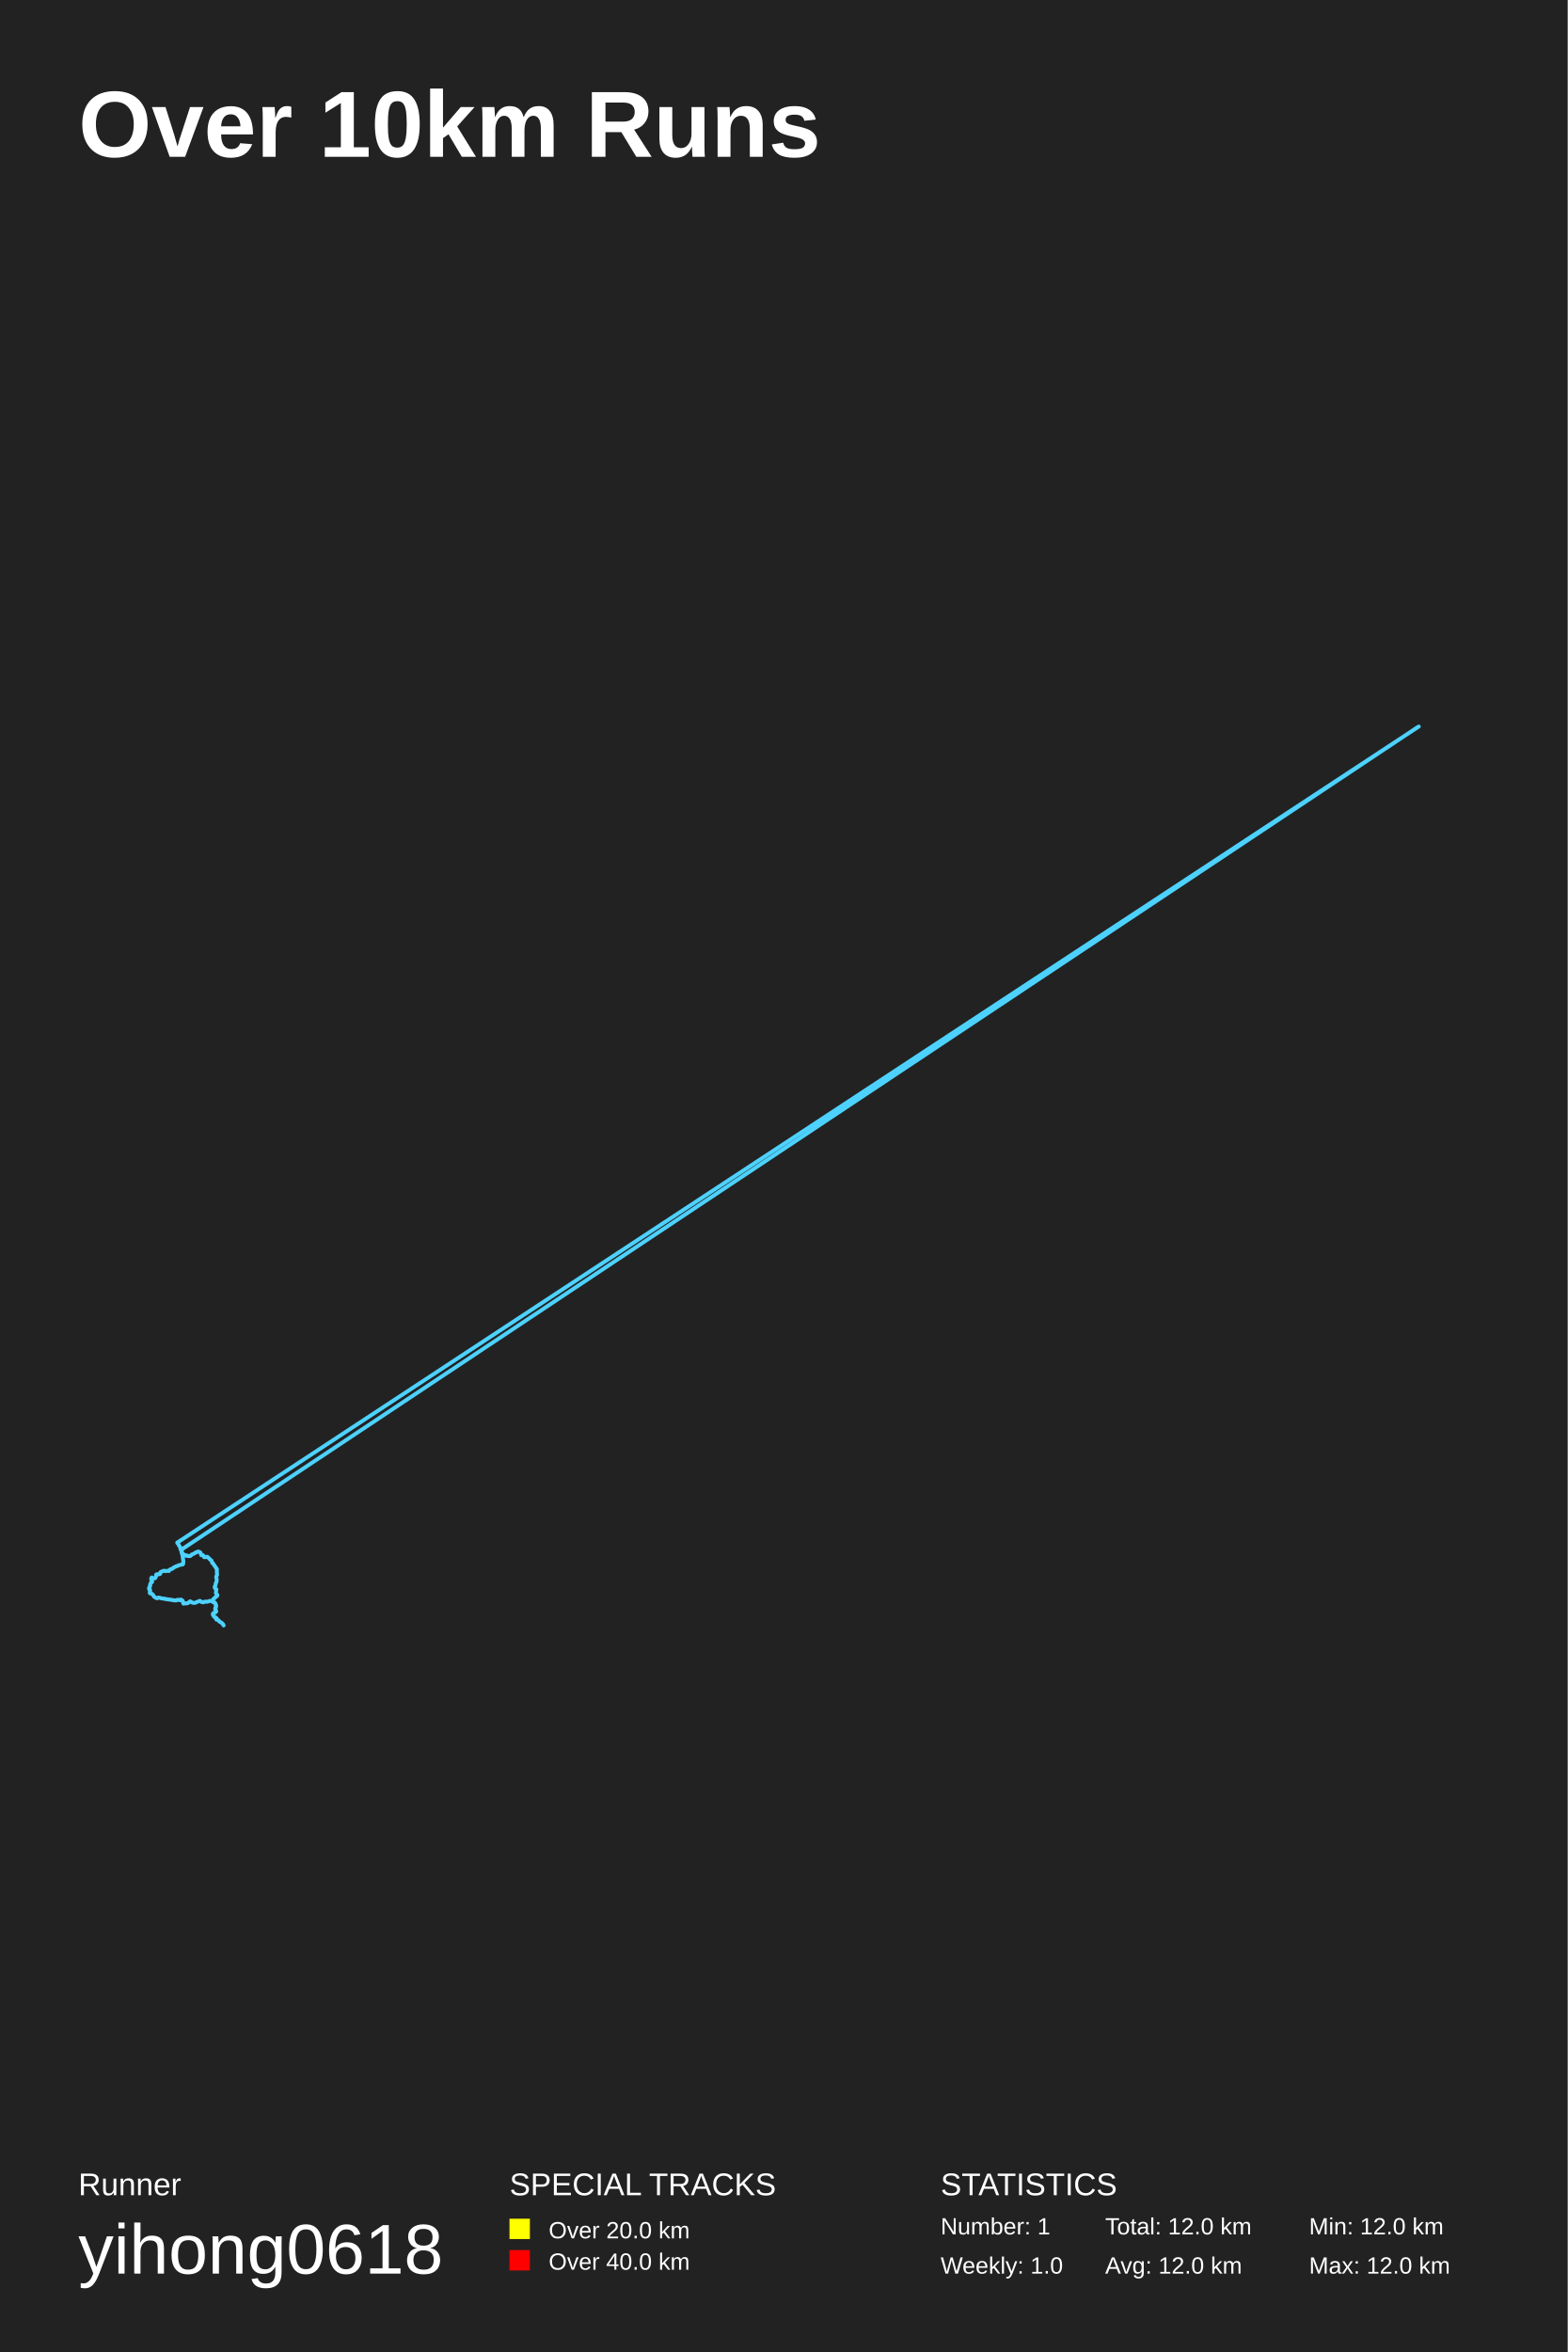
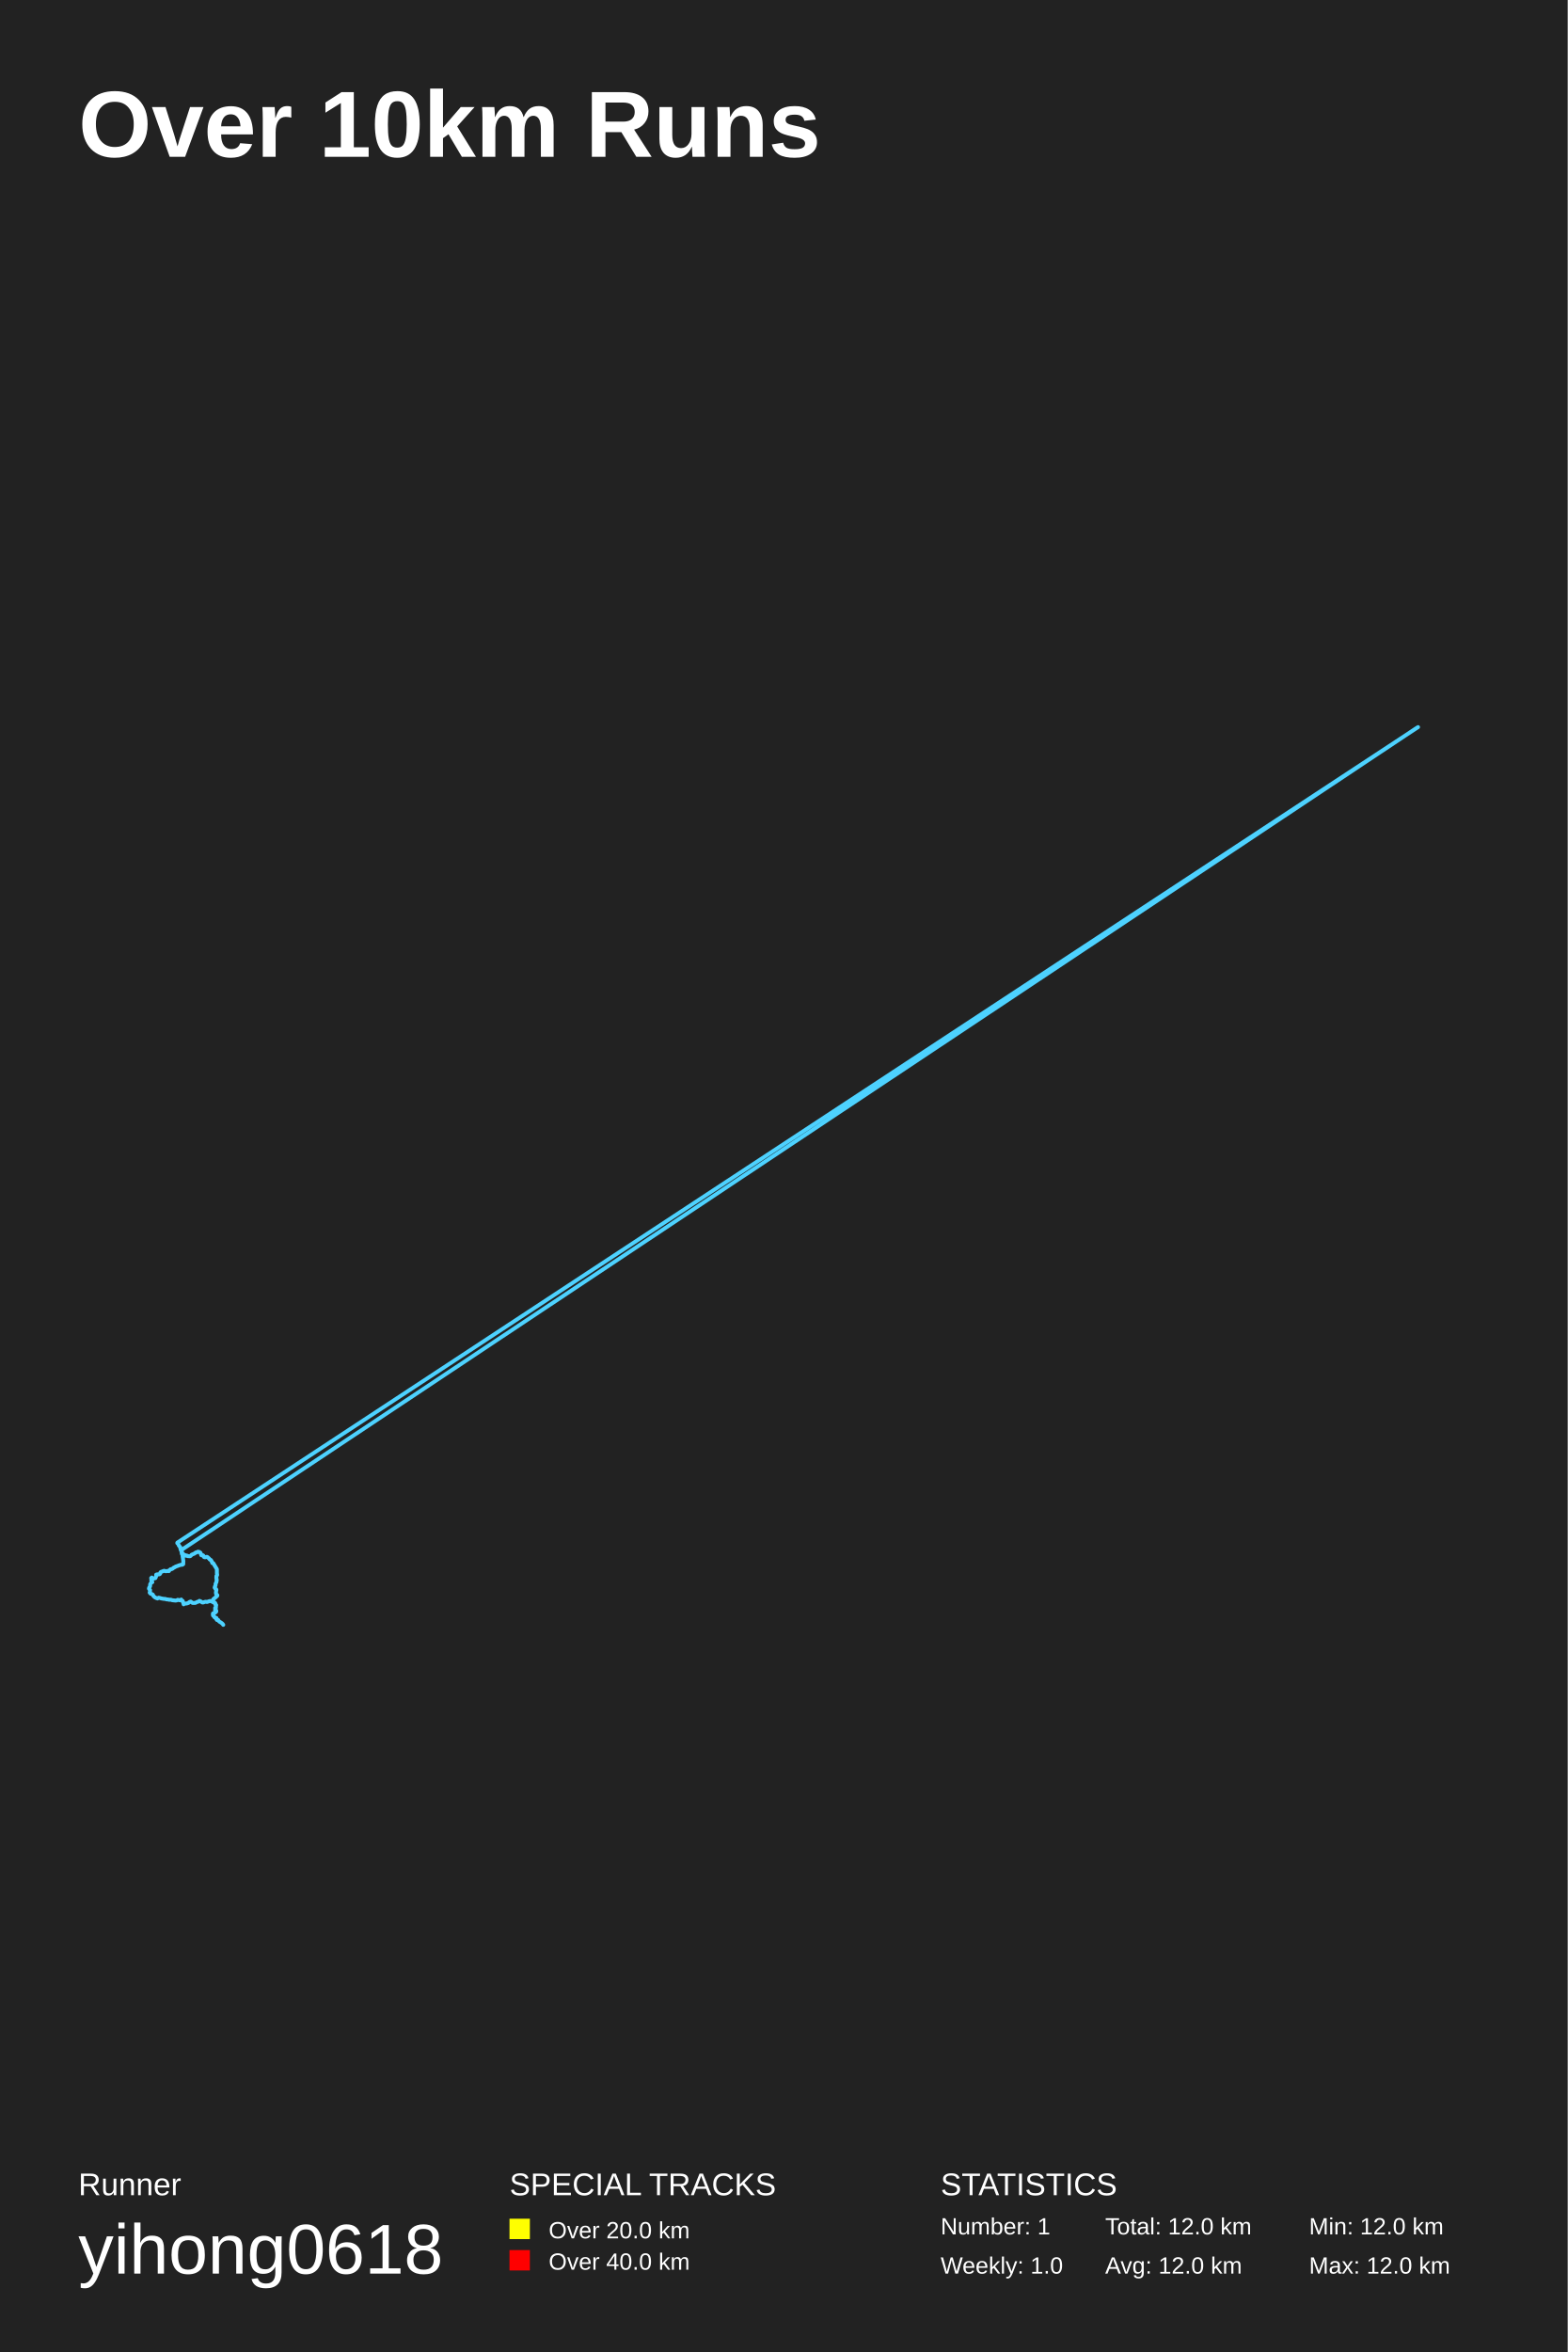
<svg xmlns="http://www.w3.org/2000/svg" baseProfile="full" height="300mm" version="1.1" viewBox="0,0,200,300" width="200mm">
  <defs />
  <rect fill="#222222" height="300" width="200" x="0" y="0" />
  <text fill="#FFFFFF" style="font-size:12px; font-family:Arial; font-weight:bold;" x="10" y="20">Over 10km Runs</text>
  <text fill="#FFFFFF" style="font-size:4px; font-family:Arial" x="10" y="280">Runner</text>
  <text fill="#FFFFFF" style="font-size:9px; font-family:Arial" x="10" y="290">yihong0618</text>
  <text fill="#FFFFFF" style="font-size:4px; font-family:Arial" x="65" y="280">SPECIAL TRACKS</text>
  <rect fill="yellow" height="2.6" width="2.6" x="65" y="283" />
  <text fill="#FFFFFF" style="font-size:3px; font-family:Arial" x="70" y="285.5">Over 20.0 km</text>
  <rect fill="red" height="2.6" width="2.6" x="65" y="287" />
  <text fill="#FFFFFF" style="font-size:3px; font-family:Arial" x="70" y="289.5">Over 40.0 km</text>
  <text fill="#FFFFFF" style="font-size:4px; font-family:Arial" x="120" y="280">STATISTICS</text>
  <text fill="#FFFFFF" style="font-size:3px; font-family:Arial" x="120" y="285">Number: 1</text>
  <text fill="#FFFFFF" style="font-size:3px; font-family:Arial" x="120" y="290">Weekly: 1.0</text>
  <text fill="#FFFFFF" style="font-size:3px; font-family:Arial" x="141" y="285">Total: 12.0 km</text>
  <text fill="#FFFFFF" style="font-size:3px; font-family:Arial" x="141" y="290">Avg: 12.0 km</text>
  <text fill="#FFFFFF" style="font-size:3px; font-family:Arial" x="167" y="285">Min: 12.0 km</text>
  <text fill="#FFFFFF" style="font-size:3px; font-family:Arial" x="167" y="290">Max: 12.0 km</text>
-   <polyline fill="none" opacity="1" points="27.599,206.572 27.623,206.413 27.547,206.356 27.452,206.329 27.352,206.255 27.3,206.155 27.214,206.076 27.157,205.945 27.162,205.829 27.3,205.702 27.419,205.687 27.542,205.571 27.557,205.444 27.476,205.381 27.462,205.249 27.452,205.134 27.528,205.012 27.538,204.886 27.58,204.765 27.495,204.665 27.49,204.533 27.4,204.428 27.291,204.354 27.229,204.354 27.229,204.359 27.243,204.359 27.214,204.365 27.224,204.365 27.224,204.365 27.21,204.37 27.214,204.375 27.214,204.365 27.157,204.317 27.134,204.185 27.157,204.096 27.186,204.001 27.253,203.933 27.333,203.869 27.381,203.811 27.485,203.732 27.58,203.664 27.685,203.574 27.728,203.495 27.713,203.411 27.618,203.348 27.566,203.248 27.533,203.116 27.566,203.032 27.576,202.948 27.58,202.816 27.609,202.716 27.49,202.653 27.476,202.6 27.395,202.516 27.4,202.352 27.471,202.273 27.504,202.163 27.509,202.036 27.542,201.91 27.604,201.804 27.628,201.673 27.652,201.583 27.637,201.473 27.623,201.367 27.604,201.283 27.59,201.193 27.59,201.067 27.671,200.935 27.699,200.819 27.685,200.704 27.661,200.593 27.671,200.467 27.661,200.324 27.675,200.15 27.656,200.119 27.157,199.392 27.081,199.366 27.062,199.265 27.015,199.197 27.015,199.15 26.991,199.107 26.967,199.039 26.906,199.002 26.849,198.955 26.787,198.891 26.744,198.865 26.692,198.791 26.625,198.728 26.516,198.644 26.45,198.57 26.402,198.565 26.312,198.596 26.222,198.607 26.131,198.628 26.036,198.612 25.993,198.512 25.951,198.433 25.908,198.375 25.808,198.365 25.713,198.38 25.713,198.333 25.713,198.317 25.723,198.328 25.723,198.317 25.699,198.344 25.666,198.344 25.685,198.344 25.67,198.365 25.675,198.349 25.699,198.322 25.704,198.338 25.642,198.238 25.618,198.164 25.604,198.101 25.566,198.038 25.547,198.017 25.485,197.985 25.438,197.943 25.362,197.938 25.295,197.917 25.267,197.912 25.267,197.901 25.195,197.933 25.129,197.964 25.072,198.001 25.015,197.985 24.972,198.022 24.906,198.064 24.834,198.117 24.782,198.154 24.753,198.154 24.692,198.196 24.654,198.201 24.559,198.259 24.464,198.28 24.388,198.365 24.326,198.438 24.231,198.486 24.155,198.481 24.084,198.481 24.003,198.47 23.941,198.47 23.965,198.444 23.97,198.465 23.951,198.449 23.946,198.475 23.894,198.433 23.837,198.391 23.794,198.391 23.713,198.438 23.67,198.365 23.58,198.402 23.513,198.349 23.442,198.265 23.395,198.238 23.357,198.201 23.347,198.196 23.319,198.149 23.262,198.091 23.195,198.085 23.2,198.091 23.19,198.075 23.167,198.038 23.186,197.959 23.195,197.896 23.167,197.848 23.119,197.775 23.1,197.732 23.057,197.675 23.043,197.606 23.01,197.506 23.005,197.448 22.948,197.285 22.891,197.211 22.853,197.164 22.81,197.1 22.796,197.021 22.734,196.937 22.682,196.863 22.673,196.805 22.639,196.8 22.625,196.816 22.649,196.816 22.649,196.816 22.63,196.805 22.644,196.816 22.644,196.805 22.687,196.768 22.696,196.732 22.692,196.758 22.616,196.742 22.63,196.753 22.62,196.753 22.62,196.763 22.625,196.753 22.625,196.747 22.63,196.747 22.63,196.747 22.639,196.747 181.0,92.67 180.91,92.728 180.815,92.786 180.815,92.786 180.815,92.786 180.81,92.776 180.629,92.902 23.091,197.696 23.129,197.817 23.186,197.875 23.167,197.985 23.19,198.075 23.2,198.18 23.257,198.254 23.295,198.354 23.295,198.47 23.314,198.586 23.333,198.765 23.352,198.907 23.38,199.013 23.39,199.134 23.38,199.287 23.371,199.402 23.371,199.476 23.281,199.56 23.114,199.566 23,199.608 22.872,199.629 22.758,199.676 22.63,199.74 22.52,199.776 22.402,199.813 22.335,199.861 22.231,199.908 22.126,199.956 22.093,200.003 22.05,200.05 22.055,200.04 22.022,200.066 21.979,200.108 21.898,200.124 21.798,200.129 21.727,200.182 21.637,200.229 21.608,200.282 21.561,200.377 21.466,200.387 21.39,200.356 21.29,200.366 21.195,200.387 21.1,200.398 21.014,200.361 20.929,200.345 20.843,200.372 20.782,200.382 20.725,200.419 20.639,200.451 20.558,200.477 20.487,200.524 20.44,200.598 20.43,200.682 20.43,200.746 20.368,200.761 20.345,200.793 20.307,200.793 20.216,200.814 20.131,200.793 20.031,200.793 19.941,200.83 19.917,200.851 19.931,200.893 19.926,200.972 19.917,201.02 19.893,201.067 19.888,201.114 19.865,201.162 19.831,201.251 19.755,201.315 19.656,201.299 19.599,201.325 19.527,201.362 19.451,201.378 19.428,201.346 19.375,201.309 19.366,201.315 19.337,201.278 19.309,201.267 19.371,201.209 19.375,201.209 19.333,201.246 19.304,201.267 19.304,201.362 19.304,201.499 19.333,201.646 19.418,201.752 19.366,201.831 19.252,201.884 19.176,202.015 19.147,202.189 19.162,202.3 19.062,202.437 19.01,202.579 19.038,202.737 19.138,202.763 19.143,202.853 19.152,202.942 19.114,203.069 19.114,203.2 19.204,203.253 19.342,203.285 19.451,203.353 19.561,203.474 19.608,203.606 19.741,203.717 19.898,203.811 20.059,203.864 20.183,203.78 20.354,203.785 20.511,203.859 20.672,203.88 20.848,203.912 20.981,203.917 21.071,203.922 21.176,203.985 21.295,203.985 21.428,203.991 21.547,204.022 21.67,204.038 21.817,204.038 21.931,204.08 22.064,204.091 22.193,204.127 22.33,204.133 22.492,204.133 22.63,204.064 22.73,204.043 22.848,204.091 23.005,204.112 23.072,204.022 23.143,204.085 23.271,204.133 23.352,204.301 23.357,204.454 23.418,204.554 23.48,204.523 23.661,204.507 23.813,204.507 23.989,204.465 24.122,204.349 24.264,204.249 24.416,204.338 24.525,204.422 24.706,204.444 24.887,204.449 24.991,204.391 25.138,204.328 25.271,204.28 25.414,204.212 25.504,204.191 25.632,204.27 25.746,204.359 25.875,204.365 25.974,204.375 26.079,204.312 26.222,204.28 26.374,204.312 26.497,204.28 26.625,204.243 26.72,204.212 26.825,204.185 26.963,204.233 27.115,204.291 27.186,204.317 27.305,204.343 27.419,204.422 27.481,204.559 27.547,204.681 27.557,204.818 27.566,204.97 27.504,205.107 27.485,205.244 27.533,205.381 27.595,205.508 27.528,205.629 27.381,205.687 27.267,205.755 27.219,205.882 27.234,206.029 27.333,206.161 27.409,206.292 27.58,206.345 27.656,206.461 27.642,206.593 27.794,206.619 27.894,206.682 27.965,206.814 28.117,206.903 28.26,206.982 28.369,207.088 28.474,207.193 28.531,207.33" stroke="#4DD2FF" stroke-dasharray="none" stroke-linecap="round" stroke-linejoin="round" stroke-width="0.5" />
+   <polyline fill="none" opacity="1" points="27.609,206.54 27.609,206.398 27.519,206.366 27.414,206.334 27.333,206.24 27.276,206.15 27.181,206.066 27.157,205.929 27.172,205.797 27.343,205.718 27.457,205.687 27.566,205.544 27.547,205.434 27.438,205.365 27.476,205.244 27.443,205.102 27.533,204.997 27.542,204.865 27.571,204.749 27.476,204.659 27.471,204.517 27.376,204.422 27.229,204.349 27.229,204.375 27.248,204.375 27.238,204.38 27.214,204.386 27.229,204.386 27.219,204.38 27.21,204.386 27.214,204.391 27.214,204.386 27.138,204.291 27.138,204.164 27.153,204.091 27.205,203.996 27.267,203.927 27.338,203.88 27.414,203.811 27.519,203.732 27.618,203.632 27.699,203.574 27.728,203.49 27.685,203.401 27.585,203.343 27.557,203.227 27.547,203.111 27.566,203.016 27.571,202.937 27.609,202.8 27.571,202.7 27.481,202.658 27.457,202.6 27.386,202.505 27.428,202.337 27.485,202.268 27.5,202.147 27.504,202.01 27.566,201.884 27.618,201.789 27.623,201.657 27.656,201.552 27.623,201.457 27.628,201.357 27.599,201.288 27.604,201.183 27.609,201.02 27.694,200.925 27.699,200.814 27.671,200.693 27.671,200.572 27.671,200.445 27.671,200.298 27.671,200.15 27.205,199.381 27.143,199.387 27.077,199.36 27.053,199.265 27.024,199.197 27.005,199.171 26.982,199.097 26.944,199.044 26.906,198.981 26.82,198.949 26.763,198.923 26.725,198.86 26.678,198.791 26.578,198.712 26.507,198.639 26.435,198.596 26.388,198.575 26.283,198.607 26.198,198.633 26.108,198.633 26.022,198.596 25.989,198.496 25.951,198.428 25.884,198.375 25.775,198.396 25.704,198.38 25.699,198.354 25.718,198.338 25.713,198.349 25.699,198.349 25.685,198.37 25.67,198.359 25.699,198.359 25.689,198.365 25.68,198.354 25.699,198.333 25.699,198.338 25.628,198.233 25.618,198.175 25.594,198.091 25.556,198.038 25.528,198.033 25.466,197.996 25.409,197.948 25.343,197.959 25.29,197.922 25.257,197.938 25.257,197.917 25.176,197.964 25.105,197.991 25.058,198.022 24.986,198.017 24.953,198.049 24.882,198.091 24.829,198.149 24.782,198.17 24.734,198.18 24.668,198.217 24.616,198.238 24.525,198.275 24.445,198.307 24.373,198.396 24.297,198.475 24.212,198.502 24.141,198.496 24.06,198.491 23.979,198.486 23.951,198.481 23.965,198.459 23.993,198.475 23.97,198.475 23.932,198.481 23.884,198.433 23.822,198.407 23.775,198.433 23.694,198.423 23.651,198.365 23.561,198.428 23.485,198.338 23.437,198.259 23.366,198.238 23.357,198.217 23.342,198.212 23.3,198.143 23.243,198.091 23.19,198.128 23.195,198.112 23.186,198.085 23.176,198.033 23.195,197.954 23.2,197.901 23.133,197.848 23.114,197.785 23.091,197.727 23.053,197.675 23.043,197.601 23.01,197.49 22.996,197.337 22.924,197.29 22.886,197.2 22.829,197.158 22.806,197.111 22.772,197.011 22.72,196.932 22.673,196.858 22.658,196.816 22.63,196.821 22.62,196.832 22.644,196.837 22.635,196.821 22.63,196.821 22.639,196.821 22.654,196.826 22.687,196.758 22.692,196.747 22.682,196.784 22.635,196.763 22.625,196.774 22.62,196.784 22.63,196.774 22.63,196.774 22.63,196.768 22.63,196.763 22.63,196.763 22.639,196.758 180.91,92.744 180.815,92.802 180.815,92.802 180.815,92.802 180.815,92.802 180.724,92.86 180.629,92.918 23.105,197.732 23.148,197.843 23.186,197.922 23.176,198.022 23.186,198.128 23.209,198.222 23.271,198.301 23.309,198.402 23.3,198.544 23.323,198.649 23.347,198.828 23.366,198.965 23.38,199.055 23.385,199.192 23.376,199.339 23.38,199.439 23.371,199.513 23.243,199.587 23.076,199.592 22.958,199.629 22.839,199.661 22.72,199.713 22.592,199.761 22.482,199.797 22.387,199.834 22.307,199.903 22.202,199.934 22.102,199.998 22.079,200.04 22.05,200.061 22.05,200.056 22.007,200.087 21.95,200.119 21.87,200.145 21.765,200.156 21.699,200.219 21.627,200.256 21.599,200.314 21.547,200.398 21.437,200.393 21.376,200.377 21.252,200.403 21.171,200.409 21.071,200.403 20.995,200.356 20.9,200.361 20.824,200.403 20.763,200.409 20.691,200.451 20.611,200.477 20.53,200.498 20.473,200.561 20.43,200.64 20.44,200.714 20.402,200.767 20.359,200.783 20.33,200.804 20.278,200.804 20.193,200.83 20.112,200.804 19.998,200.825 19.922,200.851 19.922,200.877 19.936,200.946 19.926,201.02 19.907,201.051 19.903,201.093 19.888,201.141 19.865,201.199 19.822,201.288 19.727,201.315 19.646,201.325 19.594,201.351 19.508,201.399 19.428,201.388 19.418,201.357 19.371,201.336 19.361,201.33 19.318,201.288 19.356,201.272 19.361,201.215 19.38,201.225 19.333,201.278 19.285,201.283 19.328,201.409 19.299,201.567 19.361,201.689 19.432,201.81 19.333,201.857 19.238,201.936 19.152,202.084 19.157,202.226 19.138,202.352 19.038,202.495 19.005,202.632 19.076,202.737 19.147,202.816 19.128,202.884 19.143,202.995 19.095,203.137 19.157,203.221 19.242,203.29 19.375,203.327 19.494,203.395 19.561,203.543 19.656,203.648 19.793,203.759 19.964,203.838 20.097,203.885 20.235,203.79 20.397,203.822 20.549,203.875 20.715,203.906 20.886,203.933 21.01,203.943 21.114,203.948 21.209,203.996 21.333,204.006 21.452,204.017 21.589,204.054 21.727,204.043 21.851,204.059 21.965,204.106 22.098,204.122 22.25,204.138 22.383,204.154 22.544,204.133 22.663,204.059 22.768,204.075 22.901,204.117 23.024,204.101 23.119,204.022 23.162,204.127 23.314,204.212 23.333,204.354 23.395,204.47 23.428,204.633 23.513,204.517 23.708,204.538 23.865,204.512 24.05,204.449 24.169,204.328 24.331,204.28 24.445,204.37 24.578,204.459 24.782,204.454 24.92,204.449 25.029,204.396 25.162,204.322 25.314,204.291 25.442,204.191 25.537,204.228 25.67,204.296 25.784,204.391 25.898,204.401 26.008,204.37 26.108,204.328 26.26,204.301 26.402,204.338 26.54,204.285 26.668,204.243 26.749,204.217 26.868,204.212 27.005,204.275 27.138,204.307 27.195,204.322 27.343,204.375 27.452,204.47 27.481,204.612 27.58,204.728 27.552,204.87 27.547,205.023 27.519,205.17 27.466,205.313 27.58,205.418 27.59,205.555 27.49,205.666 27.348,205.697 27.243,205.818 27.205,205.939 27.262,206.082 27.343,206.219 27.481,206.329 27.618,206.382 27.652,206.508 27.675,206.629 27.842,206.635 27.899,206.751 28.013,206.856 28.16,206.94 28.298,207.04 28.402,207.135 28.483,207.251" stroke="#4DD2FF" stroke-dasharray="none" stroke-linecap="round" stroke-linejoin="round" stroke-width="0.5" />
</svg>
